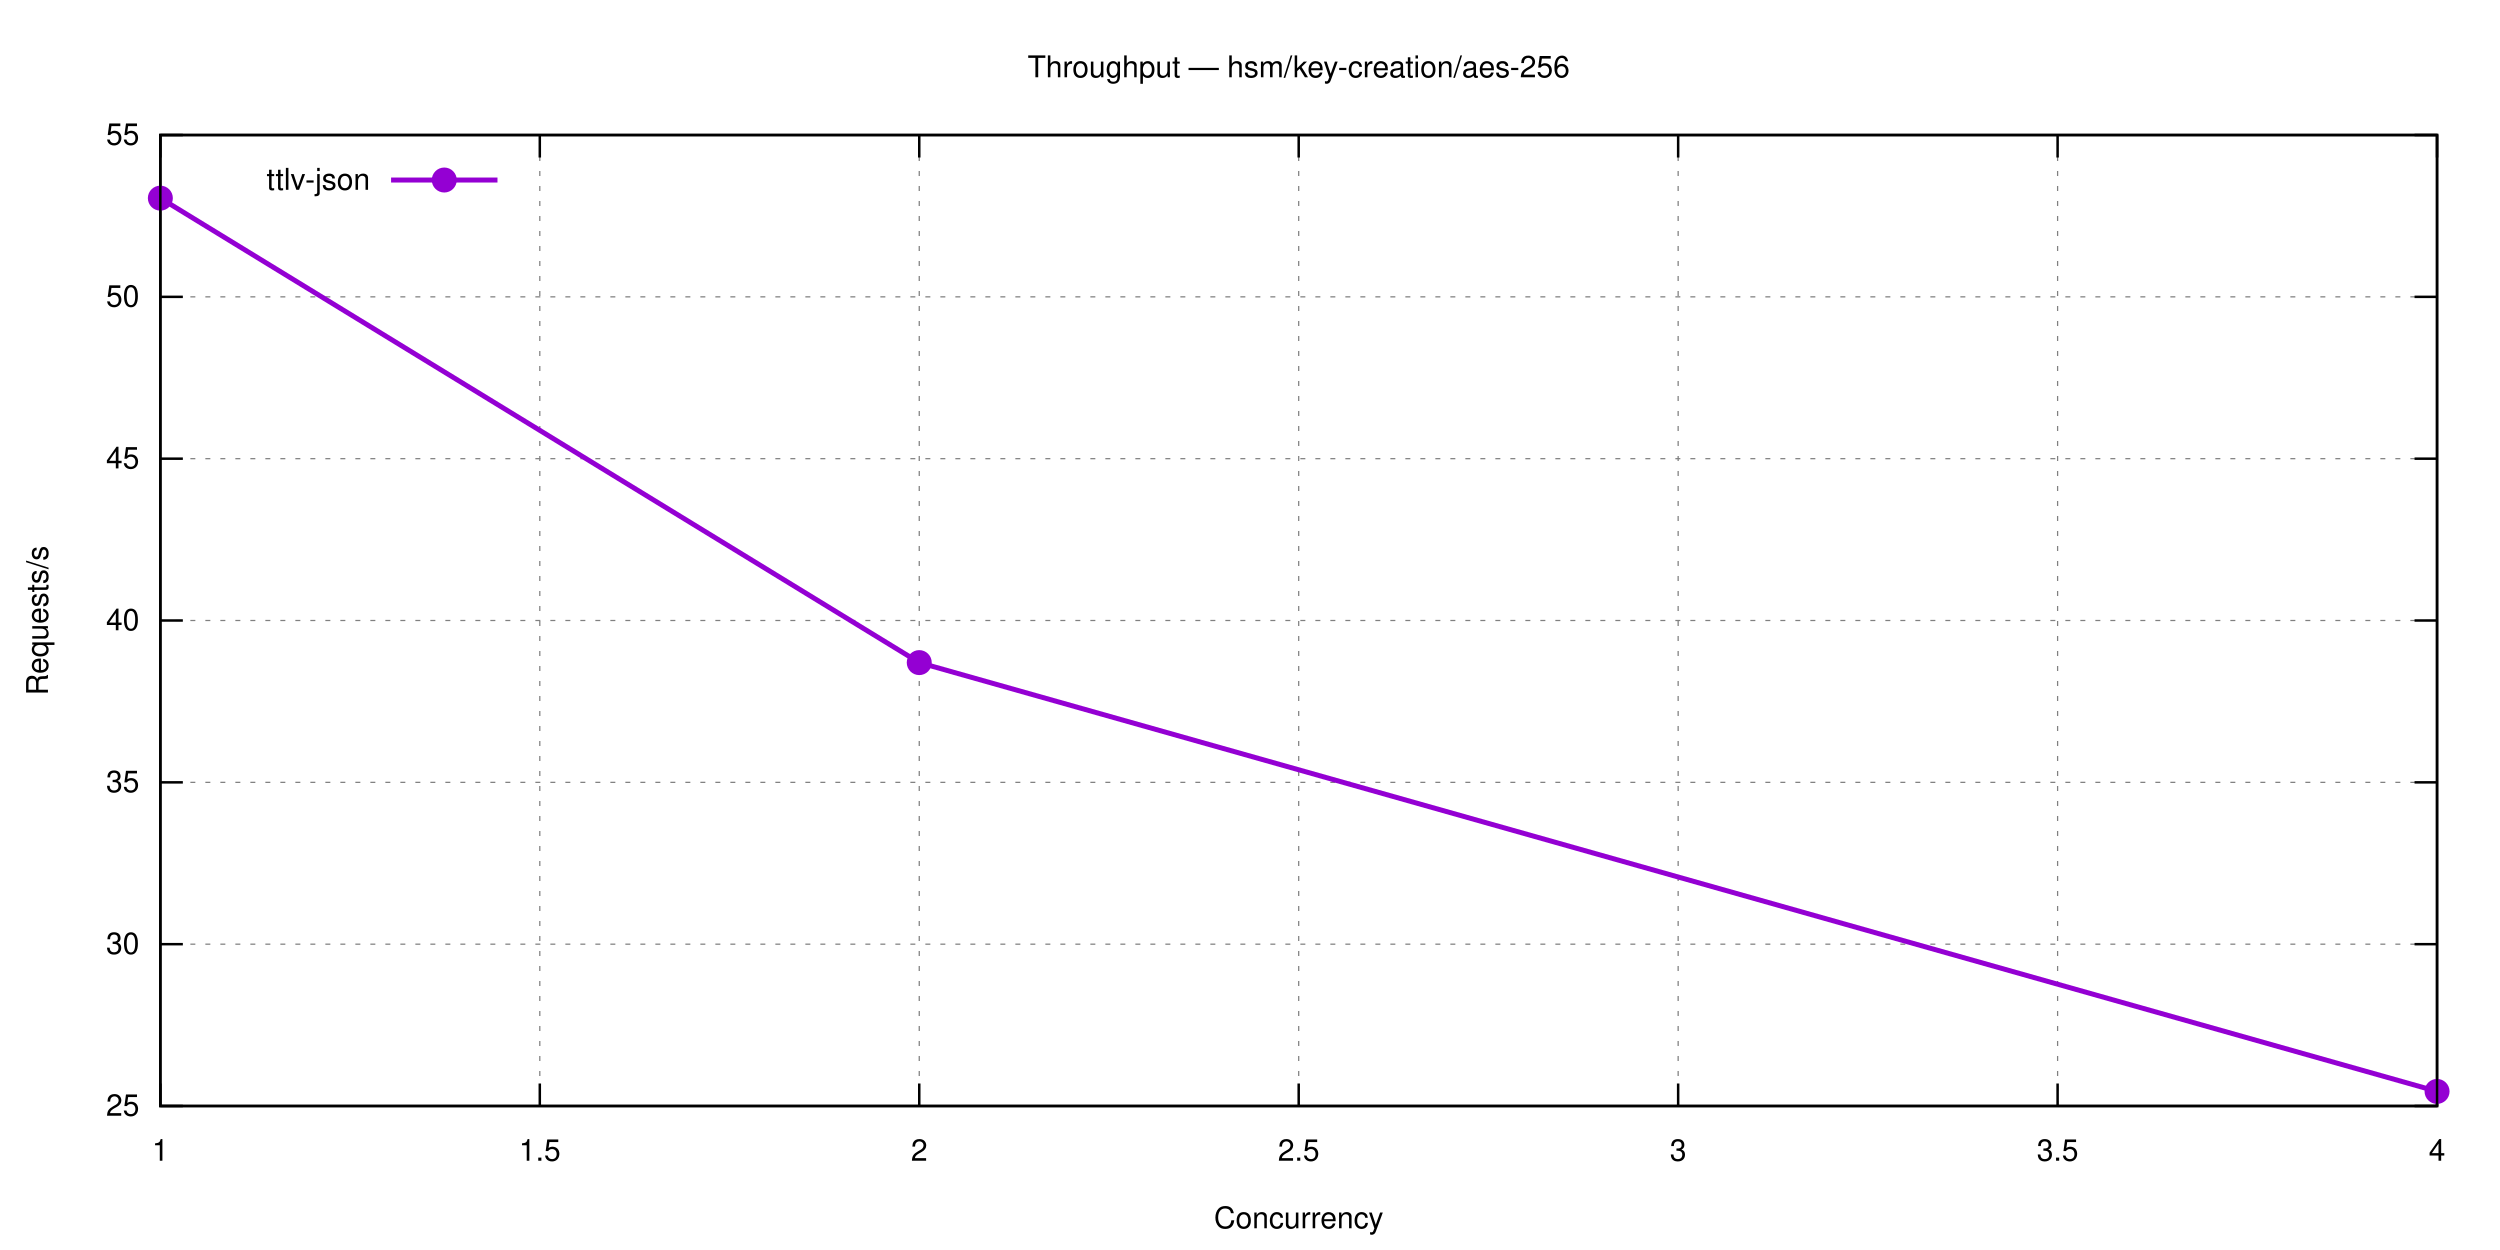
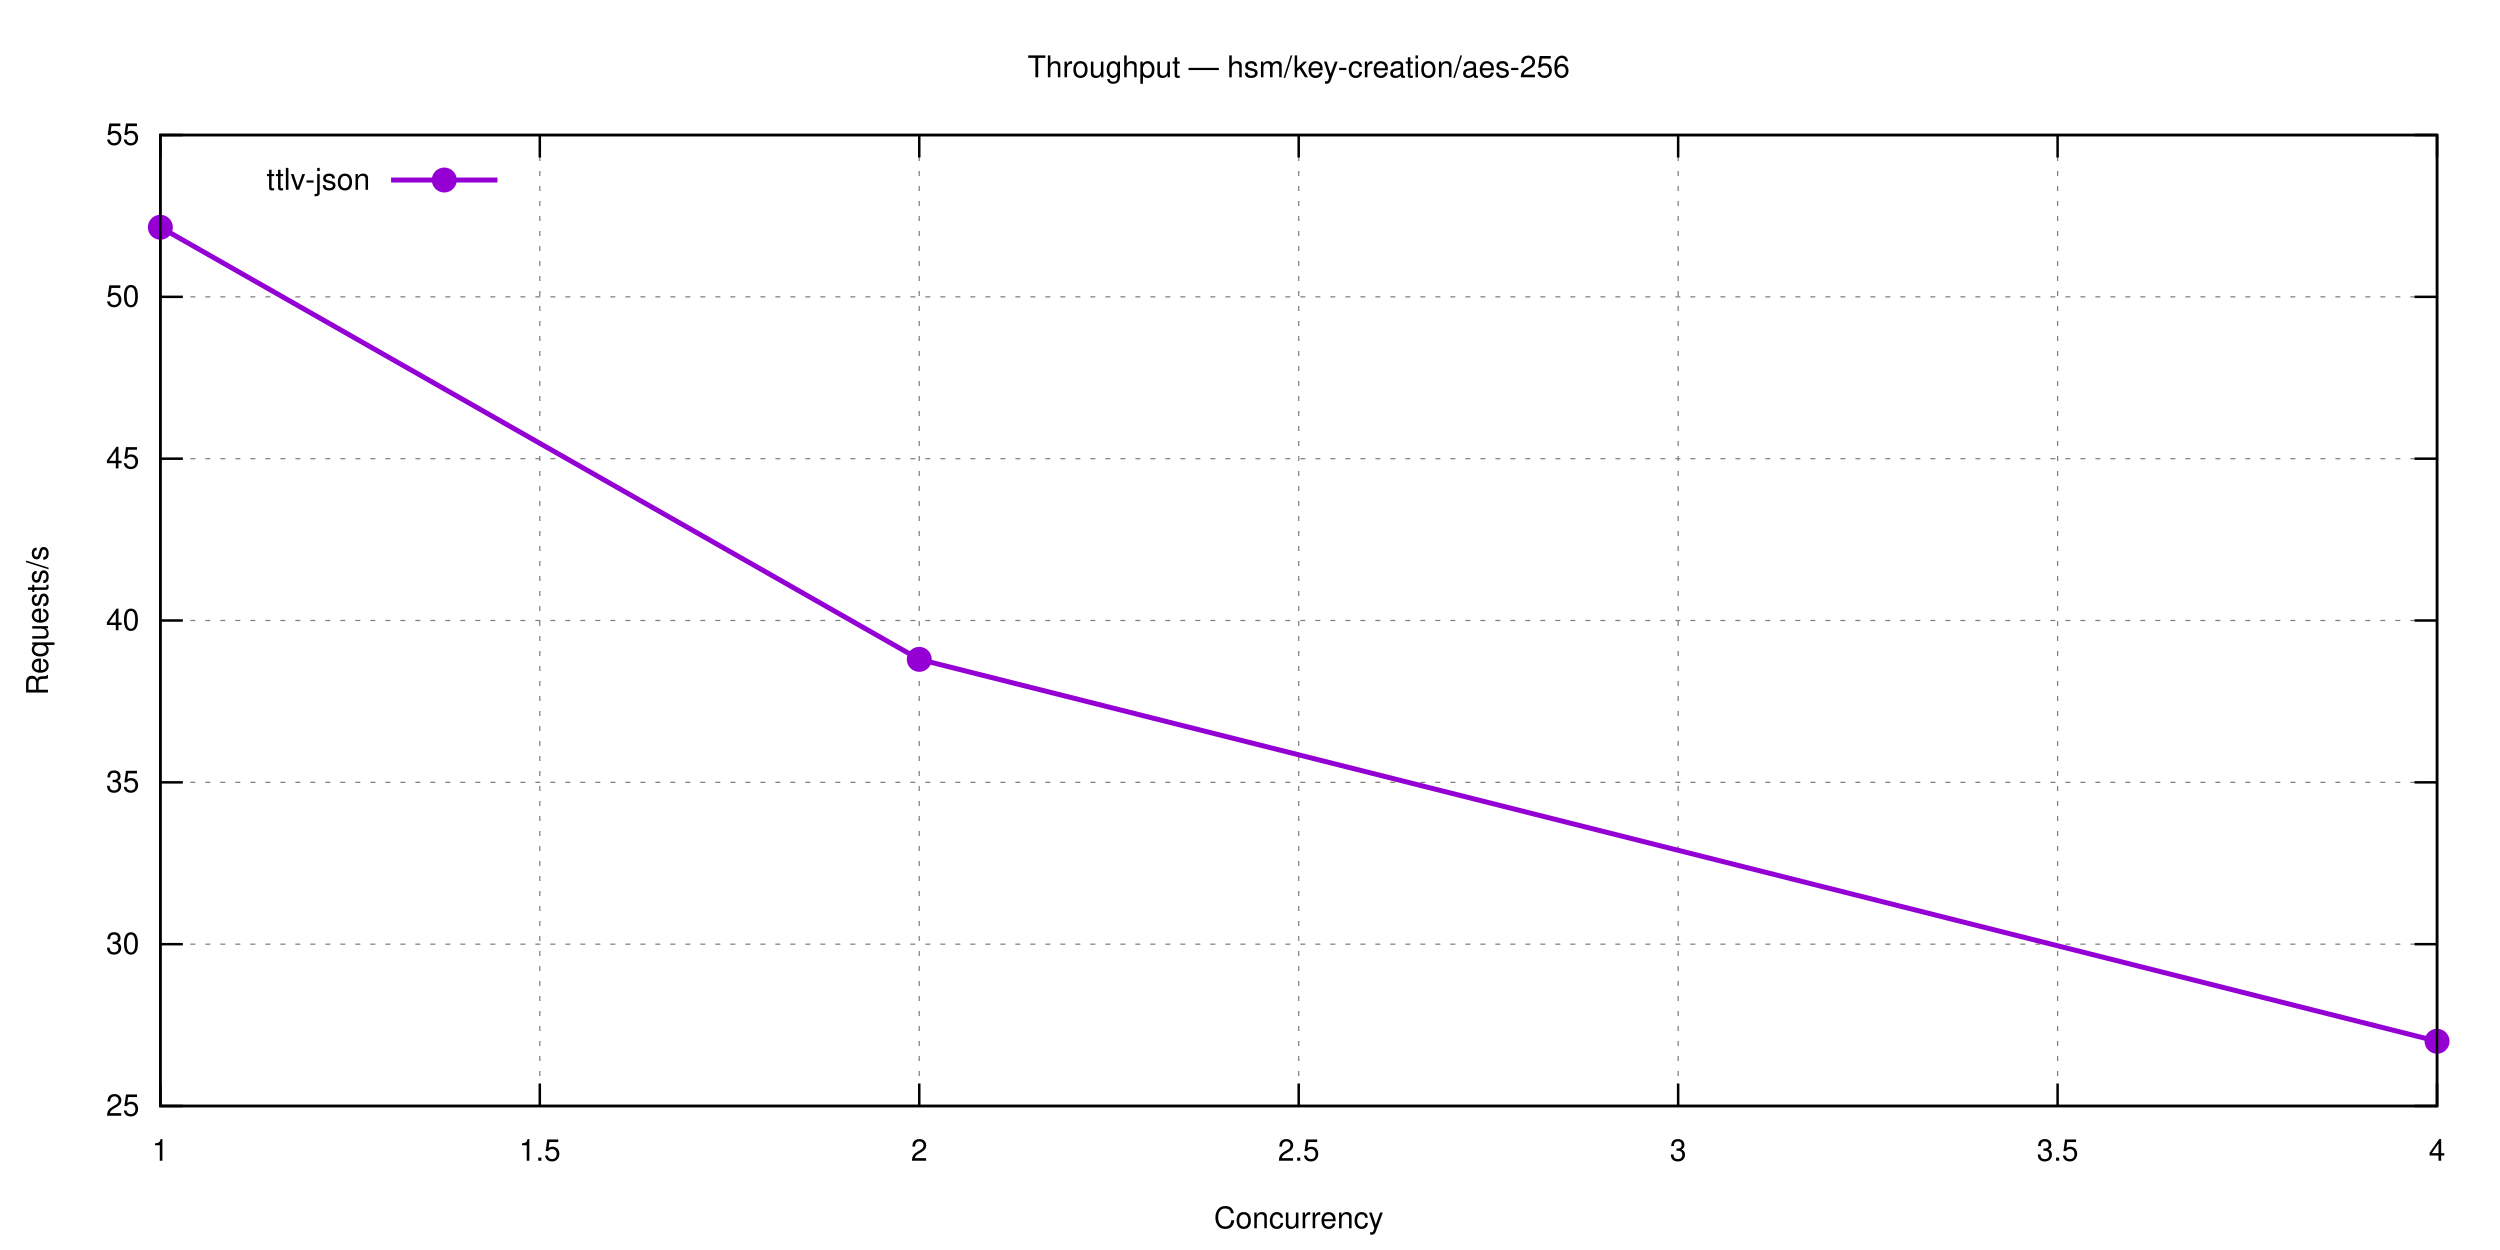
<svg xmlns="http://www.w3.org/2000/svg" xmlns:xlink="http://www.w3.org/1999/xlink" width="1000" height="500" viewBox="0 0 1000 500">
  <g id="gnuplot_canvas">
    <rect x="0" y="0" width="1000" height="500" fill="none" />
    <defs>
      <circle id="gpDot" r="0.5" stroke-width="0.5" stroke="currentColor" />
      <path id="gpPt0" stroke-width="0.222" stroke="currentColor" d="M-1,0 h2 M0,-1 v2" />
      <path id="gpPt1" stroke-width="0.222" stroke="currentColor" d="M-1,-1 L1,1 M1,-1 L-1,1" />
      <path id="gpPt2" stroke-width="0.222" stroke="currentColor" d="M-1,0 L1,0 M0,-1 L0,1 M-1,-1 L1,1 M-1,1 L1,-1" />
      <rect id="gpPt3" stroke-width="0.222" stroke="currentColor" x="-1" y="-1" width="2" height="2" />
      <rect id="gpPt4" stroke-width="0.222" stroke="currentColor" fill="currentColor" x="-1" y="-1" width="2" height="2" />
      <circle id="gpPt5" stroke-width="0.222" stroke="currentColor" cx="0" cy="0" r="1" />
      <use xlink:href="#gpPt5" id="gpPt6" fill="currentColor" stroke="none" />
      <path id="gpPt7" stroke-width="0.222" stroke="currentColor" d="M0,-1.33 L-1.33,0.67 L1.33,0.67 z" />
      <use xlink:href="#gpPt7" id="gpPt8" fill="currentColor" stroke="none" />
      <use xlink:href="#gpPt7" id="gpPt9" stroke="currentColor" transform="rotate(180)" />
      <use xlink:href="#gpPt9" id="gpPt10" fill="currentColor" stroke="none" />
      <use xlink:href="#gpPt3" id="gpPt11" stroke="currentColor" transform="rotate(45)" />
      <use xlink:href="#gpPt11" id="gpPt12" fill="currentColor" stroke="none" />
      <path id="gpPt13" stroke-width="0.222" stroke="currentColor" d="M0,1.330 L1.265,0.411 L0.782,-1.067 L-0.782,-1.076 L-1.265,0.411 z" />
      <use xlink:href="#gpPt13" id="gpPt14" fill="currentColor" stroke="none" />
      <filter id="textbox" filterUnits="objectBoundingBox" x="0" y="0" height="1" width="1">
        <feFlood flood-color="white" flood-opacity="1" result="bgnd" />
        <feComposite in="SourceGraphic" in2="bgnd" operator="atop" />
      </filter>
      <filter id="greybox" filterUnits="objectBoundingBox" x="0" y="0" height="1" width="1">
        <feFlood flood-color="lightgrey" flood-opacity="1" result="grey" />
        <feComposite in="SourceGraphic" in2="grey" operator="atop" />
      </filter>
    </defs>
    <g fill="none" color="white" stroke="currentColor" stroke-width="1.00" stroke-linecap="butt" stroke-linejoin="miter">
</g>
    <g fill="none" color="black" stroke="currentColor" stroke-width="1.00" stroke-linecap="butt" stroke-linejoin="miter">
</g>
    <g fill="none" color="black" stroke="black" stroke-width="0.50" stroke-linecap="butt" stroke-linejoin="miter">
</g>
    <g fill="none" color="gray" stroke="currentColor" stroke-width="0.50" stroke-linecap="butt" stroke-linejoin="miter">
      <path stroke="gray" stroke-dasharray="2,4" class="gridline" d="M64.14,442.40 L974.82,442.40  " />
    </g>
    <g fill="none" color="gray" stroke="gray" stroke-width="1.00" stroke-linecap="butt" stroke-linejoin="miter">
</g>
    <g fill="none" color="black" stroke="currentColor" stroke-width="1.00" stroke-linecap="butt" stroke-linejoin="miter">
      <path stroke="black" d="M64.14,442.40 L73.14,442.40 M974.82,442.40 L965.82,442.40  " />
      <g transform="translate(55.75,446.30)" stroke="none" fill="black" font-family="Helvetica" font-size="12.00" text-anchor="end">
        <text>
          <tspan font-family="Helvetica"> 25</tspan>
        </text>
      </g>
    </g>
    <g fill="none" color="black" stroke="currentColor" stroke-width="1.00" stroke-linecap="butt" stroke-linejoin="miter">
</g>
    <g fill="none" color="black" stroke="black" stroke-width="0.50" stroke-linecap="butt" stroke-linejoin="miter">
</g>
    <g fill="none" color="gray" stroke="currentColor" stroke-width="0.50" stroke-linecap="butt" stroke-linejoin="miter">
      <path stroke="gray" stroke-dasharray="2,4" class="gridline" d="M64.14,377.67 L974.82,377.67  " />
    </g>
    <g fill="none" color="gray" stroke="gray" stroke-width="1.00" stroke-linecap="butt" stroke-linejoin="miter">
</g>
    <g fill="none" color="black" stroke="currentColor" stroke-width="1.00" stroke-linecap="butt" stroke-linejoin="miter">
      <path stroke="black" d="M64.14,377.67 L73.14,377.67 M974.82,377.67 L965.82,377.67  " />
      <g transform="translate(55.75,381.57)" stroke="none" fill="black" font-family="Helvetica" font-size="12.00" text-anchor="end">
        <text>
          <tspan font-family="Helvetica"> 30</tspan>
        </text>
      </g>
    </g>
    <g fill="none" color="black" stroke="currentColor" stroke-width="1.00" stroke-linecap="butt" stroke-linejoin="miter">
</g>
    <g fill="none" color="black" stroke="black" stroke-width="0.50" stroke-linecap="butt" stroke-linejoin="miter">
</g>
    <g fill="none" color="gray" stroke="currentColor" stroke-width="0.50" stroke-linecap="butt" stroke-linejoin="miter">
      <path stroke="gray" stroke-dasharray="2,4" class="gridline" d="M64.14,312.94 L974.82,312.94  " />
    </g>
    <g fill="none" color="gray" stroke="gray" stroke-width="1.00" stroke-linecap="butt" stroke-linejoin="miter">
</g>
    <g fill="none" color="black" stroke="currentColor" stroke-width="1.00" stroke-linecap="butt" stroke-linejoin="miter">
      <path stroke="black" d="M64.14,312.94 L73.14,312.94 M974.82,312.94 L965.82,312.94  " />
      <g transform="translate(55.75,316.84)" stroke="none" fill="black" font-family="Helvetica" font-size="12.00" text-anchor="end">
        <text>
          <tspan font-family="Helvetica"> 35</tspan>
        </text>
      </g>
    </g>
    <g fill="none" color="black" stroke="currentColor" stroke-width="1.00" stroke-linecap="butt" stroke-linejoin="miter">
</g>
    <g fill="none" color="black" stroke="black" stroke-width="0.50" stroke-linecap="butt" stroke-linejoin="miter">
</g>
    <g fill="none" color="gray" stroke="currentColor" stroke-width="0.50" stroke-linecap="butt" stroke-linejoin="miter">
      <path stroke="gray" stroke-dasharray="2,4" class="gridline" d="M64.14,248.20 L974.82,248.20  " />
    </g>
    <g fill="none" color="gray" stroke="gray" stroke-width="1.00" stroke-linecap="butt" stroke-linejoin="miter">
</g>
    <g fill="none" color="black" stroke="currentColor" stroke-width="1.00" stroke-linecap="butt" stroke-linejoin="miter">
      <path stroke="black" d="M64.14,248.20 L73.14,248.20 M974.82,248.20 L965.82,248.20  " />
      <g transform="translate(55.75,252.10)" stroke="none" fill="black" font-family="Helvetica" font-size="12.00" text-anchor="end">
        <text>
          <tspan font-family="Helvetica"> 40</tspan>
        </text>
      </g>
    </g>
    <g fill="none" color="black" stroke="currentColor" stroke-width="1.00" stroke-linecap="butt" stroke-linejoin="miter">
</g>
    <g fill="none" color="black" stroke="black" stroke-width="0.50" stroke-linecap="butt" stroke-linejoin="miter">
</g>
    <g fill="none" color="gray" stroke="currentColor" stroke-width="0.50" stroke-linecap="butt" stroke-linejoin="miter">
      <path stroke="gray" stroke-dasharray="2,4" class="gridline" d="M64.14,183.47 L974.82,183.47  " />
    </g>
    <g fill="none" color="gray" stroke="gray" stroke-width="1.00" stroke-linecap="butt" stroke-linejoin="miter">
</g>
    <g fill="none" color="black" stroke="currentColor" stroke-width="1.00" stroke-linecap="butt" stroke-linejoin="miter">
      <path stroke="black" d="M64.14,183.47 L73.14,183.47 M974.82,183.47 L965.82,183.47  " />
      <g transform="translate(55.75,187.37)" stroke="none" fill="black" font-family="Helvetica" font-size="12.00" text-anchor="end">
        <text>
          <tspan font-family="Helvetica"> 45</tspan>
        </text>
      </g>
    </g>
    <g fill="none" color="black" stroke="currentColor" stroke-width="1.00" stroke-linecap="butt" stroke-linejoin="miter">
</g>
    <g fill="none" color="black" stroke="black" stroke-width="0.50" stroke-linecap="butt" stroke-linejoin="miter">
</g>
    <g fill="none" color="gray" stroke="currentColor" stroke-width="0.50" stroke-linecap="butt" stroke-linejoin="miter">
      <path stroke="gray" stroke-dasharray="2,4" class="gridline" d="M64.14,118.74 L974.82,118.74  " />
    </g>
    <g fill="none" color="gray" stroke="gray" stroke-width="1.00" stroke-linecap="butt" stroke-linejoin="miter">
</g>
    <g fill="none" color="black" stroke="currentColor" stroke-width="1.00" stroke-linecap="butt" stroke-linejoin="miter">
      <path stroke="black" d="M64.14,118.74 L73.14,118.74 M974.82,118.74 L965.82,118.74  " />
      <g transform="translate(55.75,122.64)" stroke="none" fill="black" font-family="Helvetica" font-size="12.00" text-anchor="end">
        <text>
          <tspan font-family="Helvetica"> 50</tspan>
        </text>
      </g>
    </g>
    <g fill="none" color="black" stroke="currentColor" stroke-width="1.00" stroke-linecap="butt" stroke-linejoin="miter">
</g>
    <g fill="none" color="black" stroke="black" stroke-width="0.50" stroke-linecap="butt" stroke-linejoin="miter">
</g>
    <g fill="none" color="gray" stroke="currentColor" stroke-width="0.50" stroke-linecap="butt" stroke-linejoin="miter">
      <path stroke="gray" stroke-dasharray="2,4" class="gridline" d="M64.14,54.01 L974.82,54.01  " />
    </g>
    <g fill="none" color="gray" stroke="gray" stroke-width="1.00" stroke-linecap="butt" stroke-linejoin="miter">
</g>
    <g fill="none" color="black" stroke="currentColor" stroke-width="1.00" stroke-linecap="butt" stroke-linejoin="miter">
      <path stroke="black" d="M64.14,54.01 L73.14,54.01 M974.82,54.01 L965.82,54.01  " />
      <g transform="translate(55.75,57.91)" stroke="none" fill="black" font-family="Helvetica" font-size="12.00" text-anchor="end">
        <text>
          <tspan font-family="Helvetica"> 55</tspan>
        </text>
      </g>
    </g>
    <g fill="none" color="black" stroke="currentColor" stroke-width="1.00" stroke-linecap="butt" stroke-linejoin="miter">
</g>
    <g fill="none" color="black" stroke="black" stroke-width="0.50" stroke-linecap="butt" stroke-linejoin="miter">
</g>
    <g fill="none" color="gray" stroke="currentColor" stroke-width="0.50" stroke-linecap="butt" stroke-linejoin="miter">
      <path stroke="gray" stroke-dasharray="2,4" class="gridline" d="M64.14,442.40 L64.14,54.01  " />
    </g>
    <g fill="none" color="gray" stroke="gray" stroke-width="1.00" stroke-linecap="butt" stroke-linejoin="miter">
</g>
    <g fill="none" color="black" stroke="currentColor" stroke-width="1.00" stroke-linecap="butt" stroke-linejoin="miter">
      <path stroke="black" d="M64.14,442.40 L64.14,433.40 M64.14,54.01 L64.14,63.01  " />
      <g transform="translate(64.14,464.30)" stroke="none" fill="black" font-family="Helvetica" font-size="12.00" text-anchor="middle">
        <text>
          <tspan font-family="Helvetica"> 1</tspan>
        </text>
      </g>
    </g>
    <g fill="none" color="black" stroke="currentColor" stroke-width="1.00" stroke-linecap="butt" stroke-linejoin="miter">
</g>
    <g fill="none" color="black" stroke="black" stroke-width="0.50" stroke-linecap="butt" stroke-linejoin="miter">
</g>
    <g fill="none" color="gray" stroke="currentColor" stroke-width="0.50" stroke-linecap="butt" stroke-linejoin="miter">
      <path stroke="gray" stroke-dasharray="2,4" class="gridline" d="M215.92,442.40 L215.92,54.01  " />
    </g>
    <g fill="none" color="gray" stroke="gray" stroke-width="1.00" stroke-linecap="butt" stroke-linejoin="miter">
</g>
    <g fill="none" color="black" stroke="currentColor" stroke-width="1.00" stroke-linecap="butt" stroke-linejoin="miter">
      <path stroke="black" d="M215.92,442.40 L215.92,433.40 M215.92,54.01 L215.92,63.01  " />
      <g transform="translate(215.92,464.30)" stroke="none" fill="black" font-family="Helvetica" font-size="12.00" text-anchor="middle">
        <text>
          <tspan font-family="Helvetica"> 1.5</tspan>
        </text>
      </g>
    </g>
    <g fill="none" color="black" stroke="currentColor" stroke-width="1.00" stroke-linecap="butt" stroke-linejoin="miter">
</g>
    <g fill="none" color="black" stroke="black" stroke-width="0.50" stroke-linecap="butt" stroke-linejoin="miter">
</g>
    <g fill="none" color="gray" stroke="currentColor" stroke-width="0.50" stroke-linecap="butt" stroke-linejoin="miter">
      <path stroke="gray" stroke-dasharray="2,4" class="gridline" d="M367.70,442.40 L367.70,54.01  " />
    </g>
    <g fill="none" color="gray" stroke="gray" stroke-width="1.00" stroke-linecap="butt" stroke-linejoin="miter">
</g>
    <g fill="none" color="black" stroke="currentColor" stroke-width="1.00" stroke-linecap="butt" stroke-linejoin="miter">
      <path stroke="black" d="M367.70,442.40 L367.70,433.40 M367.70,54.01 L367.70,63.01  " />
      <g transform="translate(367.70,464.30)" stroke="none" fill="black" font-family="Helvetica" font-size="12.00" text-anchor="middle">
        <text>
          <tspan font-family="Helvetica"> 2</tspan>
        </text>
      </g>
    </g>
    <g fill="none" color="black" stroke="currentColor" stroke-width="1.00" stroke-linecap="butt" stroke-linejoin="miter">
</g>
    <g fill="none" color="black" stroke="black" stroke-width="0.50" stroke-linecap="butt" stroke-linejoin="miter">
</g>
    <g fill="none" color="gray" stroke="currentColor" stroke-width="0.50" stroke-linecap="butt" stroke-linejoin="miter">
      <path stroke="gray" stroke-dasharray="2,4" class="gridline" d="M519.48,442.40 L519.48,54.01  " />
    </g>
    <g fill="none" color="gray" stroke="gray" stroke-width="1.00" stroke-linecap="butt" stroke-linejoin="miter">
</g>
    <g fill="none" color="black" stroke="currentColor" stroke-width="1.00" stroke-linecap="butt" stroke-linejoin="miter">
      <path stroke="black" d="M519.48,442.40 L519.48,433.40 M519.48,54.01 L519.48,63.01  " />
      <g transform="translate(519.48,464.30)" stroke="none" fill="black" font-family="Helvetica" font-size="12.00" text-anchor="middle">
        <text>
          <tspan font-family="Helvetica"> 2.5</tspan>
        </text>
      </g>
    </g>
    <g fill="none" color="black" stroke="currentColor" stroke-width="1.00" stroke-linecap="butt" stroke-linejoin="miter">
</g>
    <g fill="none" color="black" stroke="black" stroke-width="0.50" stroke-linecap="butt" stroke-linejoin="miter">
</g>
    <g fill="none" color="gray" stroke="currentColor" stroke-width="0.50" stroke-linecap="butt" stroke-linejoin="miter">
      <path stroke="gray" stroke-dasharray="2,4" class="gridline" d="M671.26,442.40 L671.26,54.01  " />
    </g>
    <g fill="none" color="gray" stroke="gray" stroke-width="1.00" stroke-linecap="butt" stroke-linejoin="miter">
</g>
    <g fill="none" color="black" stroke="currentColor" stroke-width="1.00" stroke-linecap="butt" stroke-linejoin="miter">
      <path stroke="black" d="M671.26,442.40 L671.26,433.40 M671.26,54.01 L671.26,63.01  " />
      <g transform="translate(671.26,464.30)" stroke="none" fill="black" font-family="Helvetica" font-size="12.00" text-anchor="middle">
        <text>
          <tspan font-family="Helvetica"> 3</tspan>
        </text>
      </g>
    </g>
    <g fill="none" color="black" stroke="currentColor" stroke-width="1.00" stroke-linecap="butt" stroke-linejoin="miter">
</g>
    <g fill="none" color="black" stroke="black" stroke-width="0.50" stroke-linecap="butt" stroke-linejoin="miter">
</g>
    <g fill="none" color="gray" stroke="currentColor" stroke-width="0.50" stroke-linecap="butt" stroke-linejoin="miter">
      <path stroke="gray" stroke-dasharray="2,4" class="gridline" d="M823.04,442.40 L823.04,54.01  " />
    </g>
    <g fill="none" color="gray" stroke="gray" stroke-width="1.00" stroke-linecap="butt" stroke-linejoin="miter">
</g>
    <g fill="none" color="black" stroke="currentColor" stroke-width="1.00" stroke-linecap="butt" stroke-linejoin="miter">
      <path stroke="black" d="M823.04,442.40 L823.04,433.40 M823.04,54.01 L823.04,63.01  " />
      <g transform="translate(823.04,464.30)" stroke="none" fill="black" font-family="Helvetica" font-size="12.00" text-anchor="middle">
        <text>
          <tspan font-family="Helvetica"> 3.5</tspan>
        </text>
      </g>
    </g>
    <g fill="none" color="black" stroke="currentColor" stroke-width="1.00" stroke-linecap="butt" stroke-linejoin="miter">
</g>
    <g fill="none" color="black" stroke="black" stroke-width="0.50" stroke-linecap="butt" stroke-linejoin="miter">
</g>
    <g fill="none" color="gray" stroke="currentColor" stroke-width="0.50" stroke-linecap="butt" stroke-linejoin="miter">
      <path stroke="gray" stroke-dasharray="2,4" class="gridline" d="M974.82,442.40 L974.82,54.01  " />
    </g>
    <g fill="none" color="gray" stroke="gray" stroke-width="1.00" stroke-linecap="butt" stroke-linejoin="miter">
</g>
    <g fill="none" color="black" stroke="currentColor" stroke-width="1.00" stroke-linecap="butt" stroke-linejoin="miter">
      <path stroke="black" d="M974.82,442.40 L974.82,433.40 M974.82,54.01 L974.82,63.01  " />
      <g transform="translate(974.82,464.30)" stroke="none" fill="black" font-family="Helvetica" font-size="12.00" text-anchor="middle">
        <text>
          <tspan font-family="Helvetica"> 4</tspan>
        </text>
      </g>
    </g>
    <g fill="none" color="black" stroke="currentColor" stroke-width="1.00" stroke-linecap="butt" stroke-linejoin="miter">
</g>
    <g fill="none" color="black" stroke="currentColor" stroke-width="1.00" stroke-linecap="butt" stroke-linejoin="miter">
      <path stroke="black" d="M64.14,54.01 L64.14,442.40 L974.82,442.40 L974.82,54.01 L64.14,54.01 Z  " />
    </g>
    <g fill="none" color="black" stroke="currentColor" stroke-width="1.00" stroke-linecap="butt" stroke-linejoin="miter">
</g>
    <g id="gnuplot_plot_1">
      <g fill="none" color="white" stroke="black" stroke-width="2.00" stroke-linecap="butt" stroke-linejoin="miter">
</g>
      <g fill="none" color="black" stroke="currentColor" stroke-width="2.00" stroke-linecap="butt" stroke-linejoin="miter">
        <g transform="translate(148.04,75.91)" stroke="none" fill="black" font-family="Helvetica" font-size="12.00" text-anchor="end">
          <text>
            <tspan font-family="Helvetica">ttlv-json</tspan>
          </text>
        </g>
      </g>
      <g fill="none" color="black" stroke="currentColor" stroke-width="2.00" stroke-linecap="butt" stroke-linejoin="miter">
-         <path stroke="rgb(148,   0, 211)" d="M156.43,72.01 L198.99,72.01 M64.14,79.26 L367.70,265.04 L974.82,436.57  " />
-         <use xlink:href="#gpPt6" transform="translate(64.14,79.26) scale(4.50)" color="rgb(148,   0, 211)" />
-         <use xlink:href="#gpPt6" transform="translate(367.70,265.04) scale(4.50)" color="rgb(148,   0, 211)" />
-         <use xlink:href="#gpPt6" transform="translate(974.82,436.57) scale(4.50)" color="rgb(148,   0, 211)" />
+         <path stroke="rgb(148,   0, 211)" d="M156.43,72.01 L198.99,72.01 M64.14,90.91 L367.70,263.74 L974.82,416.51  " />
+         <use xlink:href="#gpPt6" transform="translate(64.14,90.91) scale(4.50)" color="rgb(148,   0, 211)" />
+         <use xlink:href="#gpPt6" transform="translate(367.70,263.74) scale(4.50)" color="rgb(148,   0, 211)" />
+         <use xlink:href="#gpPt6" transform="translate(974.82,416.51) scale(4.50)" color="rgb(148,   0, 211)" />
        <use xlink:href="#gpPt6" transform="translate(177.71,72.01) scale(4.50)" color="rgb(148,   0, 211)" />
      </g>
    </g>
    <g fill="none" color="black" stroke="currentColor" stroke-width="2.00" stroke-linecap="butt" stroke-linejoin="miter">
</g>
    <g fill="none" color="black" stroke="black" stroke-width="1.00" stroke-linecap="butt" stroke-linejoin="miter">
</g>
    <g fill="none" color="black" stroke="currentColor" stroke-width="1.00" stroke-linecap="butt" stroke-linejoin="miter">
      <path stroke="black" d="M64.14,54.01 L64.14,442.40 L974.82,442.40 L974.82,54.01 L64.14,54.01 Z  " />
      <g transform="translate(19.18,248.21) rotate(270.00)" stroke="none" fill="black" font-family="Helvetica" font-size="12.00" text-anchor="middle">
        <text>
          <tspan font-family="Helvetica">Requests/s</tspan>
        </text>
      </g>
    </g>
    <g fill="none" color="black" stroke="currentColor" stroke-width="1.00" stroke-linecap="butt" stroke-linejoin="miter">
      <g transform="translate(519.48,491.30)" stroke="none" fill="black" font-family="Helvetica" font-size="12.00" text-anchor="middle">
        <text>
          <tspan font-family="Helvetica">Concurrency</tspan>
        </text>
      </g>
    </g>
    <g fill="none" color="black" stroke="currentColor" stroke-width="1.00" stroke-linecap="butt" stroke-linejoin="miter">
</g>
    <g fill="none" color="black" stroke="currentColor" stroke-width="1.00" stroke-linecap="butt" stroke-linejoin="miter">
      <g transform="translate(519.48,30.91)" stroke="none" fill="black" font-family="Helvetica" font-size="12.00" text-anchor="middle">
        <text>
          <tspan font-family="Helvetica">Throughput — hsm/key-creation/aes-256</tspan>
        </text>
      </g>
    </g>
    <g fill="none" color="black" stroke="currentColor" stroke-width="1.00" stroke-linecap="butt" stroke-linejoin="miter">
</g>
  </g>
</svg>
